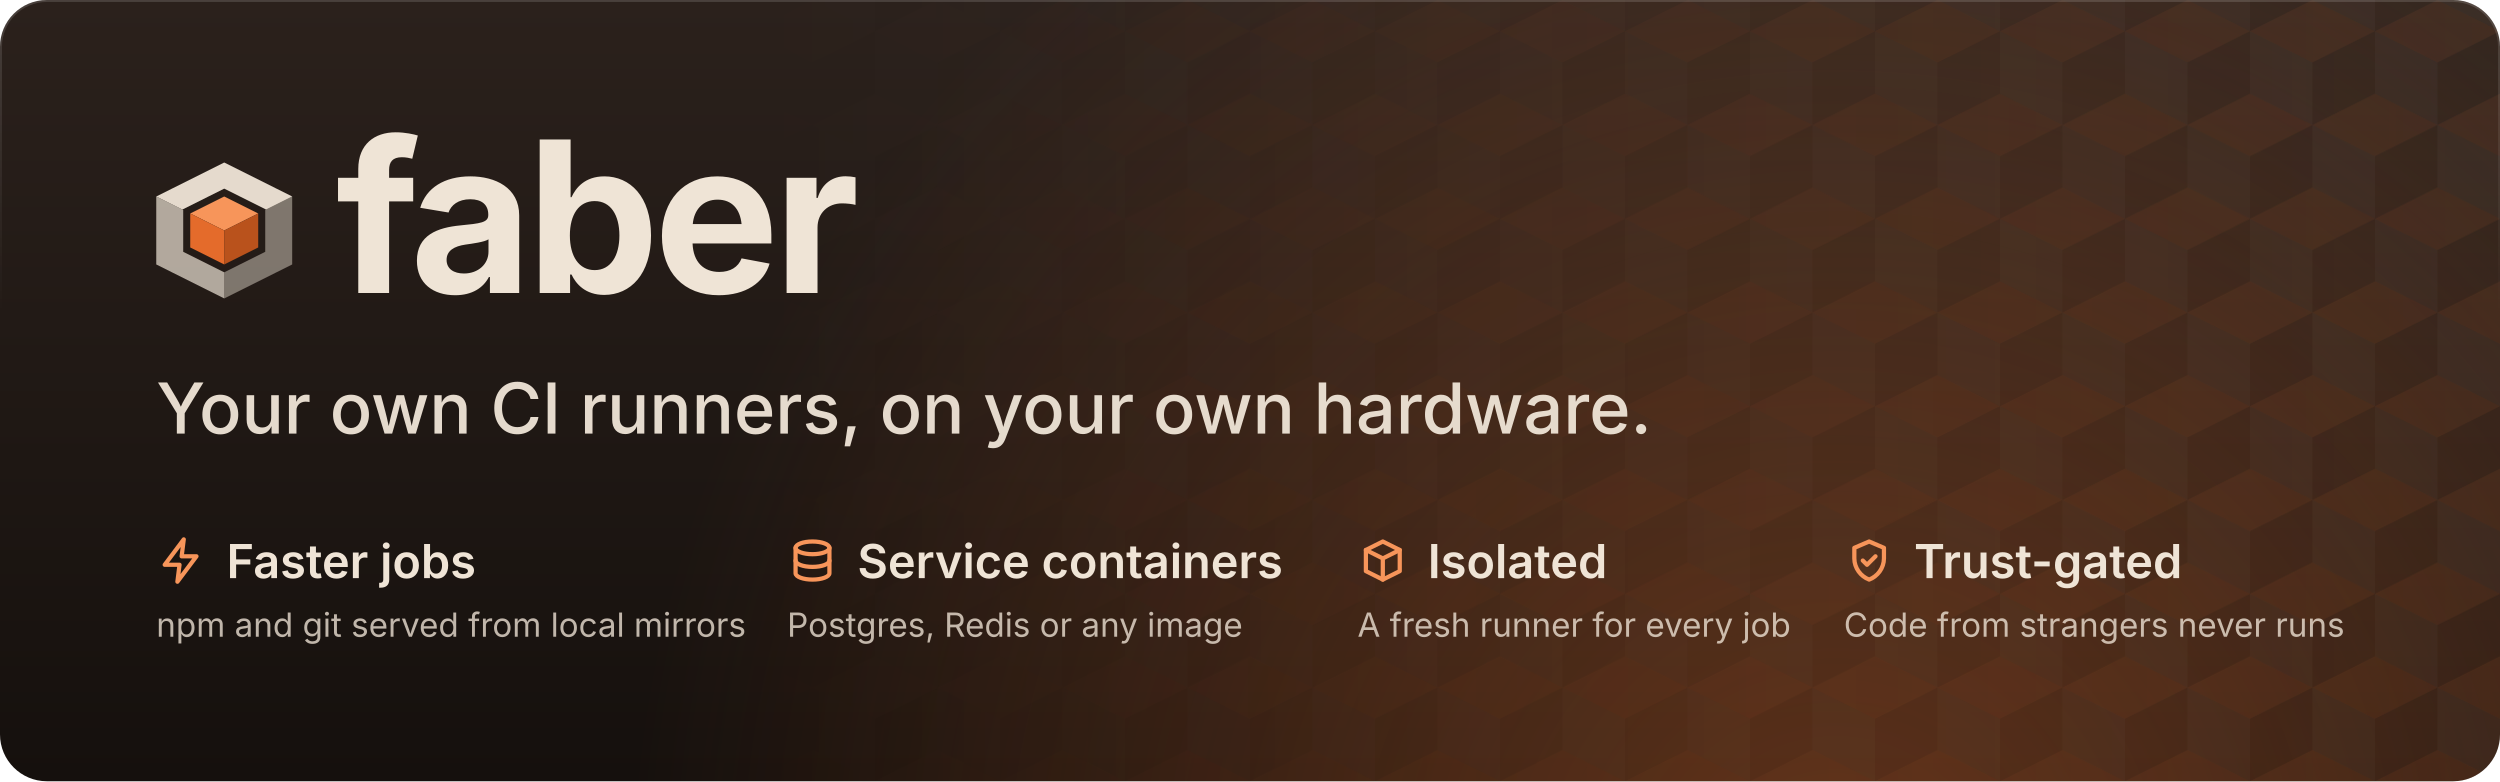
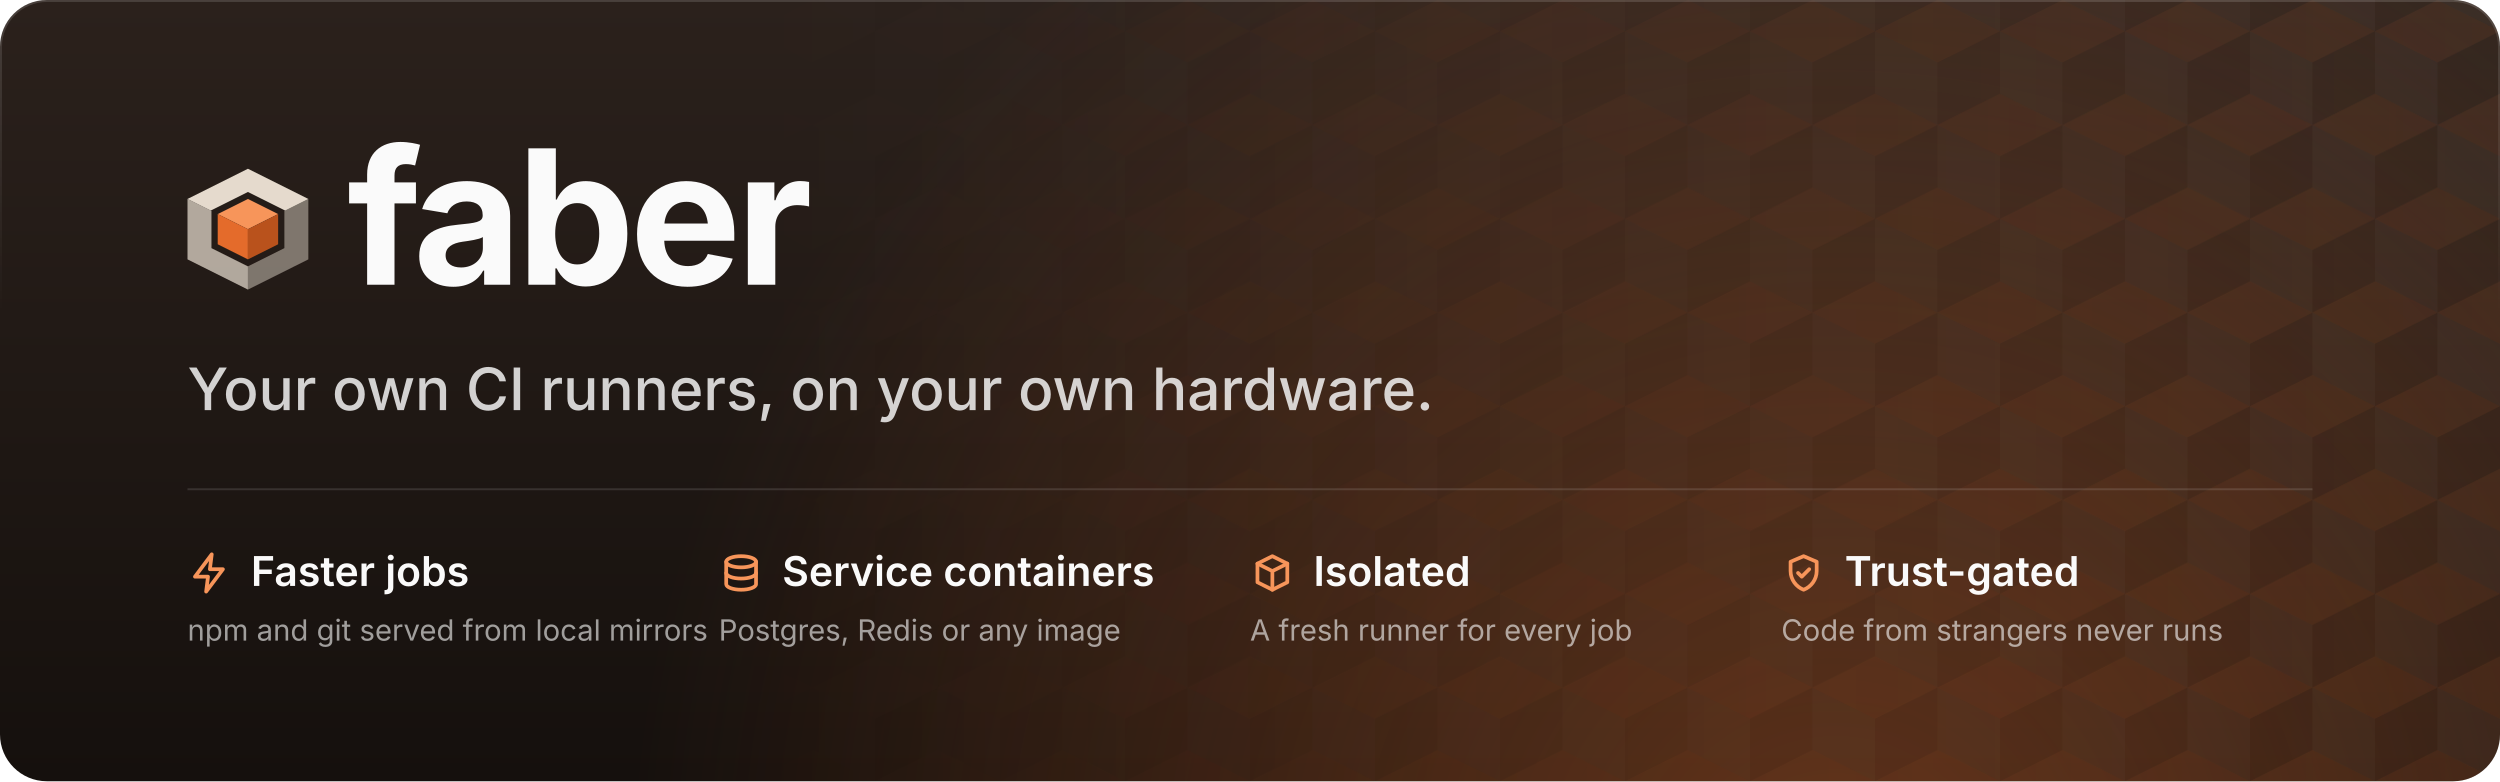
<svg xmlns="http://www.w3.org/2000/svg" viewBox="0 0 1280 400" width="1280" height="400" role="img" aria-label="faber: your own CI runners, on your own hardware. Faster jobs, service containers, isolated, trust-gated.">
  <defs>
    <linearGradient id="bg" x1="0" y1="0" x2="0" y2="1">
      <stop offset="0" stop-color="#2B211C" />
      <stop offset="1" stop-color="#15100D" />
    </linearGradient>
    <linearGradient id="rim" x1="0" y1="0" x2="0" y2="1">
      <stop offset="0" stop-color="#fff" stop-opacity="0.14" />
      <stop offset="0.4" stop-color="#fff" stop-opacity="0" />
    </linearGradient>
    <radialGradient id="glow" cx="940" cy="460" r="620" gradientUnits="userSpaceOnUse">
      <stop offset="0" stop-color="#E46B2B" stop-opacity="0.34" />
      <stop offset="1" stop-color="#E46B2B" stop-opacity="0" />
    </radialGradient>
    <pattern id="tex" width="48" height="72" patternUnits="userSpaceOnUse" patternTransform="scale(1.3333)">
      <polygon points="24,0 48,12 24,24 0,12" fill="#F7955A" fill-opacity="0.09" />
      <polygon points="0,12 24,24 24,48 0,36" fill="#EFE4D6" fill-opacity="0.053" />
      <polygon points="48,12 24,24 24,48 48,36" fill="#EFE4D6" fill-opacity="0.022" />
      <polygon points="48,36 72,48 48,60 24,48" fill="#F7955A" fill-opacity="0.09" />
      <polygon points="24,48 48,60 48,84 24,72" fill="#EFE4D6" fill-opacity="0.053" />
      <polygon points="72,48 48,60 48,84 72,72" fill="#EFE4D6" fill-opacity="0.022" />
      <polygon points="0,36 24,48 0,60 -24,48" fill="#F7955A" fill-opacity="0.09" />
      <polygon points="-24,48 0,60 0,84 -24,72" fill="#EFE4D6" fill-opacity="0.053" />
      <polygon points="24,48 0,60 0,84 24,72" fill="#EFE4D6" fill-opacity="0.022" />
      <polygon points="48,-36 72,-24 48,-12 24,-24" fill="#F7955A" fill-opacity="0.09" />
      <polygon points="24,-24 48,-12 48,12 24,0" fill="#EFE4D6" fill-opacity="0.053" />
      <polygon points="72,-24 48,-12 48,12 72,0" fill="#EFE4D6" fill-opacity="0.022" />
      <polygon points="0,-36 24,-24 0,-12 -24,-24" fill="#F7955A" fill-opacity="0.09" />
      <polygon points="-24,-24 0,-12 0,12 -24,0" fill="#EFE4D6" fill-opacity="0.053" />
      <polygon points="24,-24 0,-12 0,12 24,0" fill="#EFE4D6" fill-opacity="0.022" />
    </pattern>
    <linearGradient id="fade" x1="0" y1="0" x2="1" y2="0">
      <stop offset="0.3" stop-color="#fff" stop-opacity="0" />
      <stop offset="1" stop-color="#fff" />
    </linearGradient>
    <mask id="vig">
      <rect width="1280" height="400" fill="url(#fade)" />
    </mask>
    <g id="mark">
      <polygon points="50,21 79,35.5 67.854,41.073 50,32.146 32.146,41.073 21,35.5" fill="#EFE4D6" fill-opacity="0.95" />
      <polygon points="21,64.5 50,79 50,67.854 32.5,59.104 32.5,41.25 21,35.5" fill="#EFE4D6" fill-opacity="0.7" />
      <polygon points="79,64.5 50,79 50,67.854 67.5,59.104 67.5,41.25 79,35.5" fill="#EFE4D6" fill-opacity="0.45" />
      <polygon points="50,35.5 64.5,42.75 50,50 35.5,42.75" fill="#F7955A" />
      <polygon points="35.5,57.25 50,64.5 50,50 35.5,42.75" fill="#E46B2B" />
      <polygon points="64.5,57.25 50,64.5 50,50 64.5,42.75" fill="#B9521C" />
    </g>
    <g id="i-bolt" fill="none" stroke="#F7955A" stroke-width="2" stroke-linecap="round" stroke-linejoin="round">
      <path d="M13 2L4 14h7l-1 8 9-12h-7z" />
    </g>
    <g id="i-cache" fill="none" stroke="#F7955A" stroke-width="2" stroke-linecap="round" stroke-linejoin="round">
      <ellipse cx="12" cy="6" rx="8" ry="3" />
      <path d="M4 6v12c0 1.66 3.58 3 8 3s8-1.34 8-3V6" />
      <path d="M4 12c0 1.66 3.58 3 8 3s8-1.34 8-3" />
    </g>
    <g id="i-cube" fill="none" stroke="#F7955A" stroke-width="2" stroke-linecap="round" stroke-linejoin="round">
      <path d="M12 3l8 4v10l-8 4-8-4V7z" />
      <path d="M4 7l8 4 8-4M12 11v10" />
    </g>
    <g id="i-shield" fill="none" stroke="#F7955A" stroke-width="2" stroke-linecap="round" stroke-linejoin="round">
      <path d="M12 3l7 3v5c0 4.5-3 8.5-7 10-4-1.5-7-5.5-7-10V6z" />
      <path d="M9 12l2 2 4-4" />
    </g>
  </defs>
  <rect width="1280" height="400" rx="24" fill="url(#bg)" />
  <rect width="1280" height="400" rx="24" fill="url(#glow)" />
  <rect width="1280" height="400" rx="24" fill="url(#tex)" mask="url(#vig)" />
-   <use href="#mark" transform="translate(54.8 58.0) scale(1.2)" />
-   <text x="172" y="150" font-family="Inter, -apple-system, BlinkMacSystemFont, 'Segoe UI', Helvetica, Arial, sans-serif" font-size="108" font-weight="700" letter-spacing="-3" fill="#EFE4D6">faber</text>
-   <text x="80" y="222" font-family="Inter, -apple-system, BlinkMacSystemFont, 'Segoe UI', Helvetica, Arial, sans-serif" font-size="36" font-weight="500" fill="#EFE4D6" fill-opacity="0.95">Your own CI runners, on your own hardware.</text>
-   <g font-family="Inter, -apple-system, BlinkMacSystemFont, 'Segoe UI', Helvetica, Arial, sans-serif" fill="#EFE4D6">
-     <use href="#i-bolt" transform="translate(80.0 274.0) scale(1.0833)" />
-     <text x="116.0" y="296" font-size="24" font-weight="600">Faster jobs</text>
-     <text x="80.0" y="326" font-size="17" fill-opacity="0.78">npm and git served from local mirrors</text>
-     <use href="#i-cache" transform="translate(403.0 274.0) scale(1.0833)" />
-     <text x="439.0" y="296" font-size="24" font-weight="600">Service containers</text>
-     <text x="403.0" y="326" font-size="17" fill-opacity="0.78">Postgres, Redis or any image</text>
-     <use href="#i-cube" transform="translate(695.0 274.0) scale(1.0833)" />
-     <text x="731.0" y="296" font-size="24" font-weight="600">Isolated</text>
-     <text x="695.0" y="326" font-size="17" fill-opacity="0.78">A fresh runner for every job</text>
-     <use href="#i-shield" transform="translate(944.0 274.0) scale(1.0833)" />
-     <text x="980.0" y="296" font-size="24" font-weight="600">Trust-gated</text>
-     <text x="944.0" y="326" font-size="17" fill-opacity="0.78">Code from strangers never runs</text>
+   <use href="#mark" transform="translate(73.6 64.0) scale(1.0667)" />
+   <text x="177.8" y="145.8" font-family="Inter, -apple-system, BlinkMacSystemFont, 'Segoe UI', Helvetica, Arial, sans-serif" font-size="96" font-weight="700" letter-spacing="-2.67" fill="#FAFAFA">faber</text>
+   <text x="96" y="210" font-family="Inter, -apple-system, BlinkMacSystemFont, 'Segoe UI', Helvetica, Arial, sans-serif" font-size="30" font-weight="500" fill="#FAFAFA" fill-opacity="0.82">Your own CI runners, on your own hardware.</text>
+   <line x1="96" y1="250.5" x2="1184" y2="250.5" stroke="#FAFAFA" stroke-opacity="0.12" />
+   <g font-family="Inter, -apple-system, BlinkMacSystemFont, 'Segoe UI', Helvetica, Arial, sans-serif" fill="#FAFAFA">
+     <use href="#i-bolt" transform="translate(96.0 281.9) scale(0.9545)" />
+     <text x="128.5" y="300" font-size="21" font-weight="600">Faster jobs</text>
+     <text x="96.0" y="328" font-size="15" fill-opacity="0.6">npm and git served from local mirrors</text>
+     <use href="#i-cache" transform="translate(368.0 281.9) scale(0.9545)" />
+     <text x="400.5" y="300" font-size="21" font-weight="600">Service containers</text>
+     <text x="368.0" y="328" font-size="15" fill-opacity="0.6">Postgres, Redis or any image</text>
+     <use href="#i-cube" transform="translate(640.0 281.9) scale(0.9545)" />
+     <text x="672.5" y="300" font-size="21" font-weight="600">Isolated</text>
+     <text x="640.0" y="328" font-size="15" fill-opacity="0.6">A fresh runner for every job</text>
+     <use href="#i-shield" transform="translate(912.0 281.9) scale(0.9545)" />
+     <text x="944.5" y="300" font-size="21" font-weight="600">Trust-gated</text>
+     <text x="912.0" y="328" font-size="15" fill-opacity="0.6">Code from strangers never runs</text>
  </g>
  <rect x="0.5" y="0.5" width="1279" height="399" rx="23.5" fill="none" stroke="url(#rim)" />
</svg>
